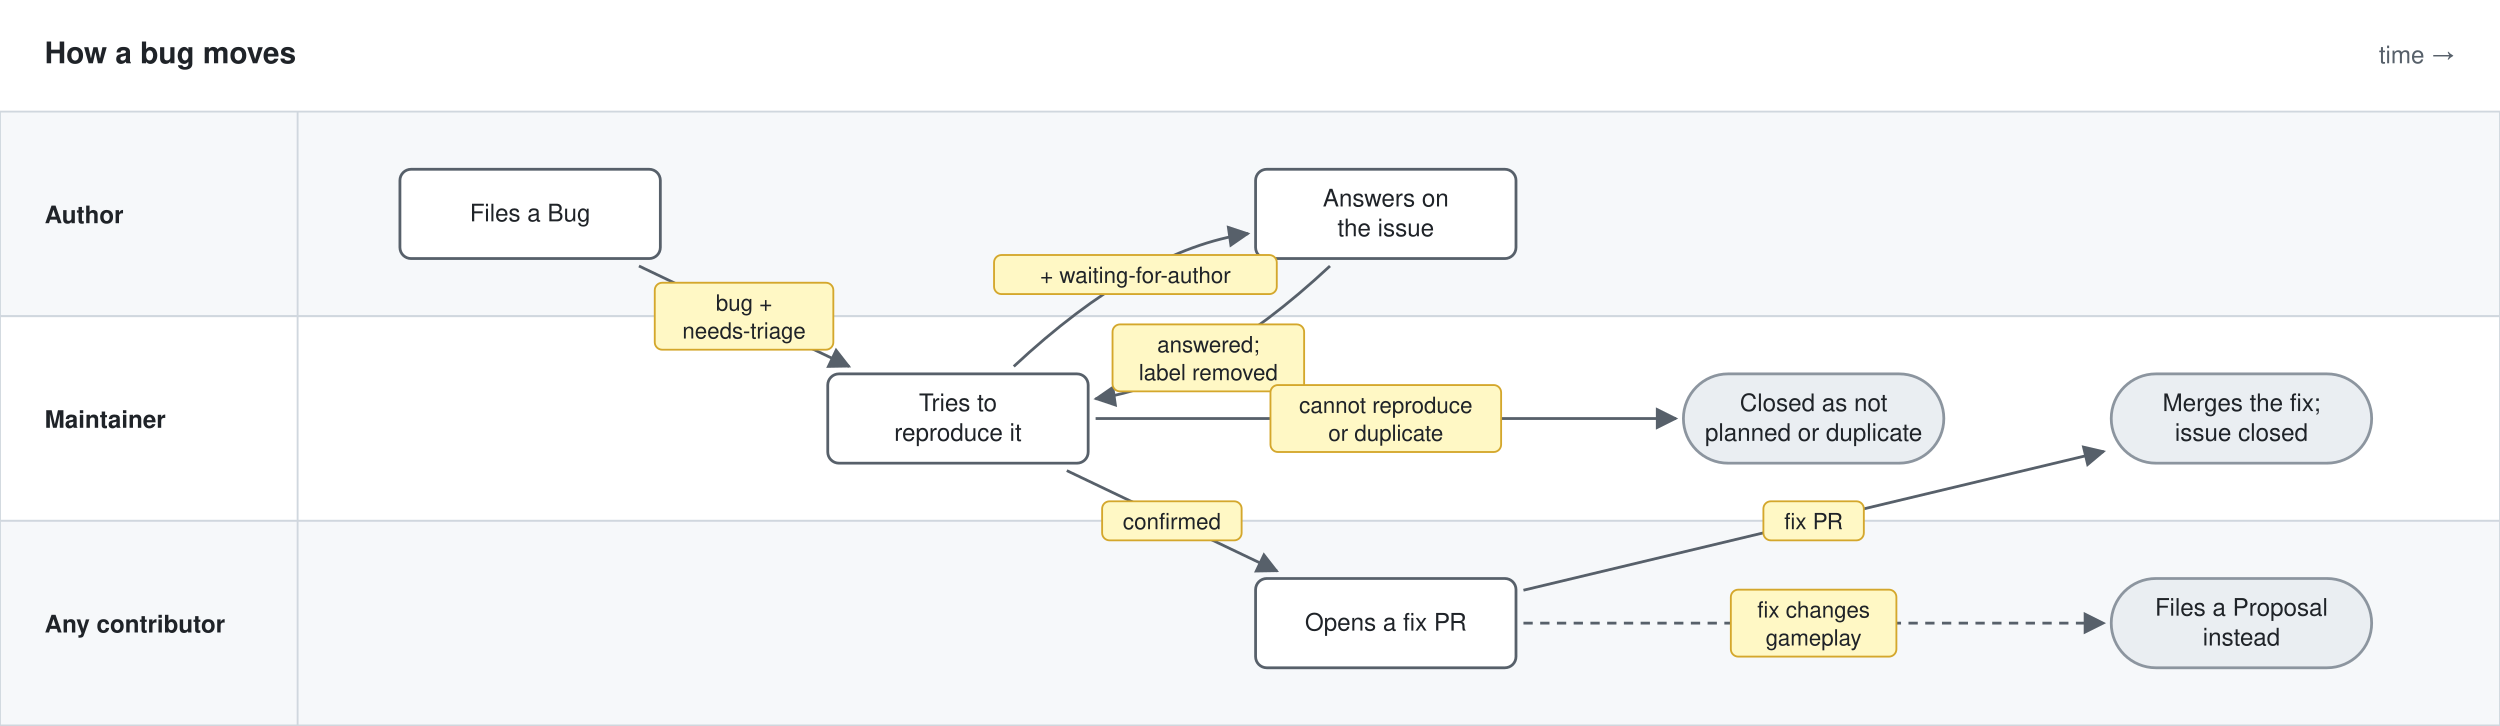
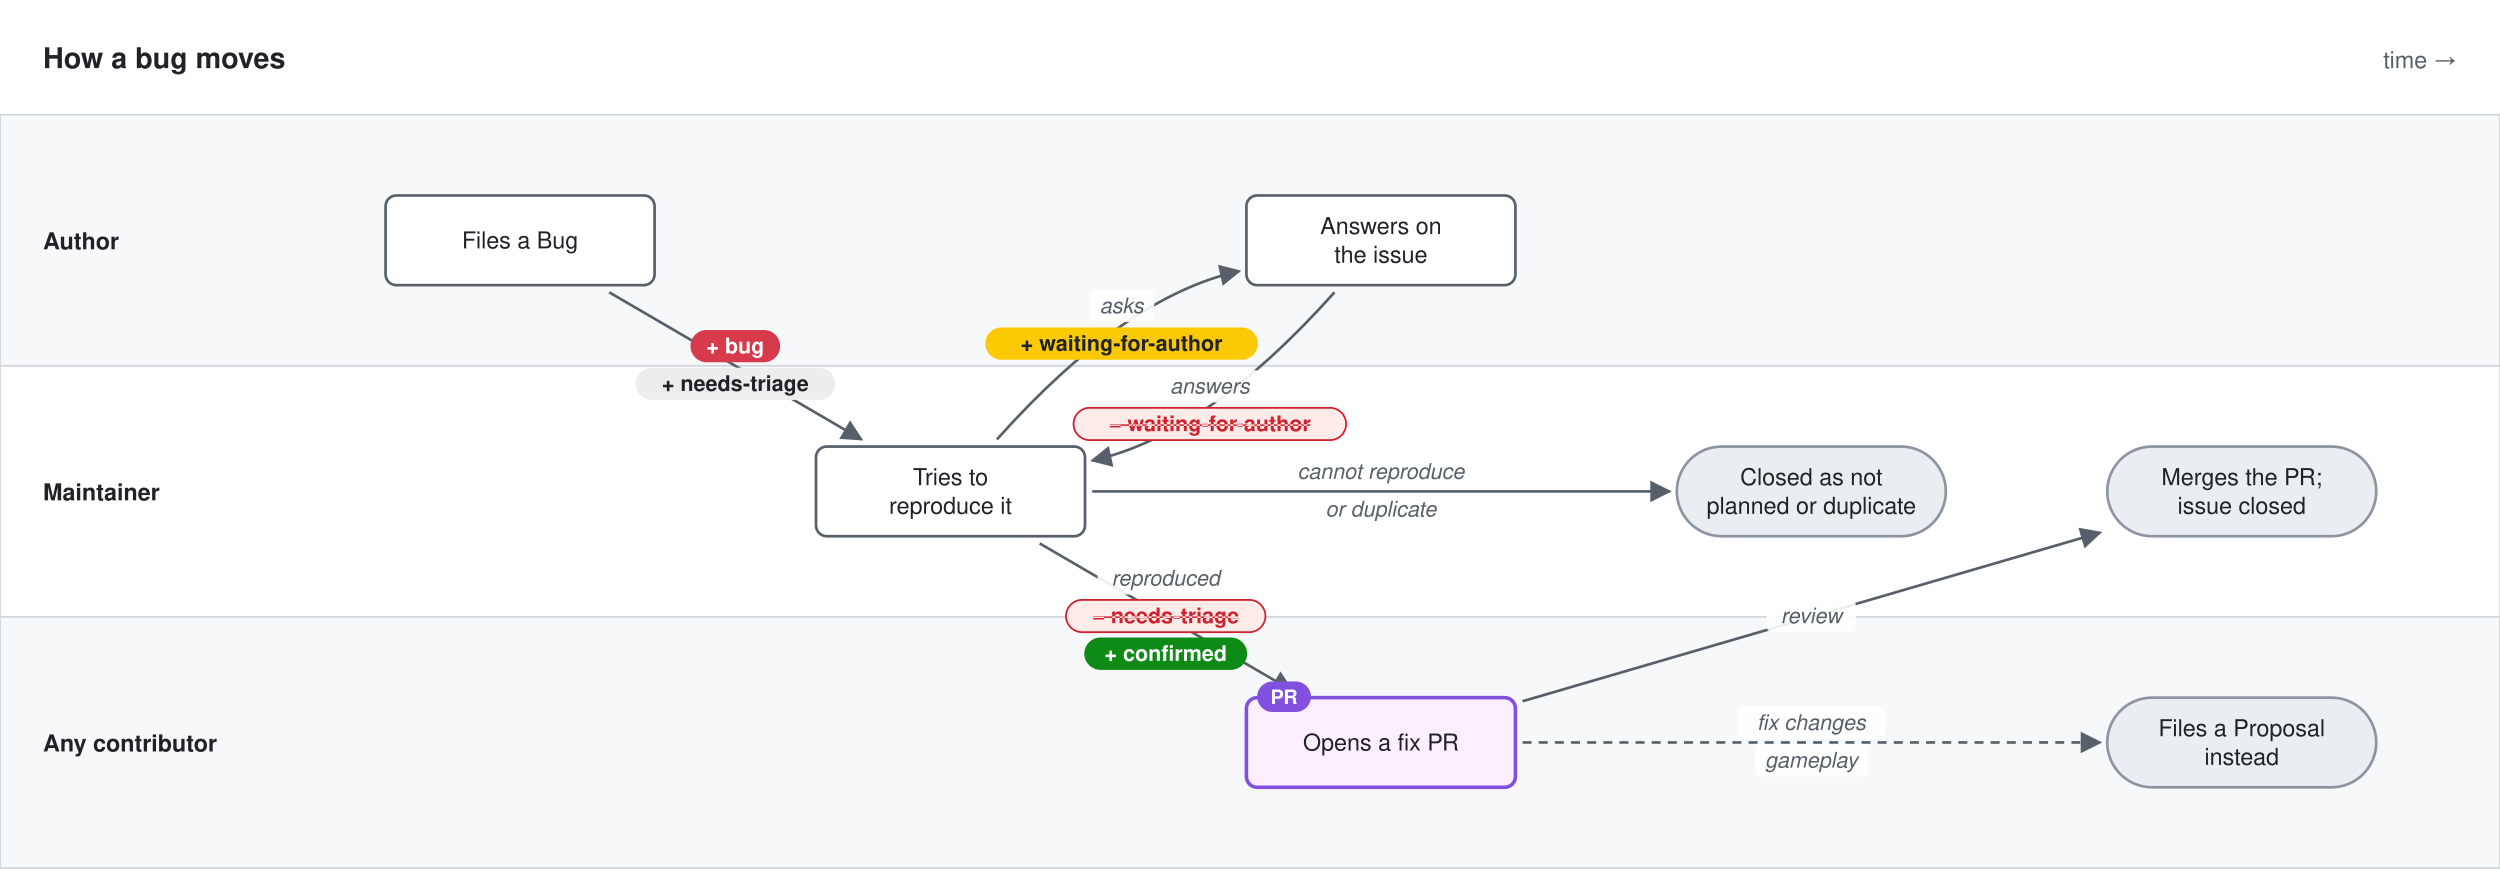
- <svg xmlns="http://www.w3.org/2000/svg" viewBox="0 0 1344 390" width="1344" height="390" font-family="-apple-system, Segoe UI, Helvetica, Arial, sans-serif" font-size="13">
+ <svg xmlns="http://www.w3.org/2000/svg" viewBox="0 0 1394 484" width="1394" height="484" font-family="-apple-system, Segoe UI, Helvetica, Arial, sans-serif" font-size="13">
  <defs>
    <marker id="arr" viewBox="0 0 10 10" refX="9" refY="5" markerWidth="8" markerHeight="8" orient="auto-start-reverse">
      <path d="M0,0 L10,5 L0,10 z" fill="#57606a" />
    </marker>
  </defs>
-   <rect width="1344" height="390" fill="#ffffff" />
-   <text x="24" y="34" font-size="16" font-weight="600" fill="#1f2328">How a bug moves</text>
-   <text x="1320" y="34" text-anchor="end" fill="#57606a">time →</text>
-   <rect x="0" y="60" width="1344" height="110" fill="#f6f8fa" stroke="#d0d7de" />
-   <text x="24" y="120.0" font-weight="600" fill="#1f2328">Author</text>
-   <rect x="0" y="170" width="1344" height="110" fill="#ffffff" stroke="#d0d7de" />
-   <text x="24" y="230.0" font-weight="600" fill="#1f2328">Maintainer</text>
-   <rect x="0" y="280" width="1344" height="110" fill="#f6f8fa" stroke="#d0d7de" />
-   <text x="24" y="340.0" font-weight="600" fill="#1f2328">Any contributor</text>
-   <line x1="160" y1="60" x2="160" y2="390" stroke="#d0d7de" />
-   <path d="M343.5,143.0 Q400.0,170.0 456.5,197.0" fill="none" stroke="#57606a" stroke-width="1.5" marker-end="url(#arr)" />
-   <path d="M545.0,197.0 Q612.7,133.9 671.0,125.6" fill="none" stroke="#57606a" stroke-width="1.5" marker-end="url(#arr)" />
-   <path d="M715.0,143.0 Q647.3,206.1 589.0,214.4" fill="none" stroke="#57606a" stroke-width="1.5" marker-end="url(#arr)" />
-   <path d="M573.5,253.0 Q630.0,280.0 686.5,307.0" fill="none" stroke="#57606a" stroke-width="1.5" marker-end="url(#arr)" />
-   <path d="M589.0,225.0 Q745.0,225.0 901.0,225.0" fill="none" stroke="#57606a" stroke-width="1.5" marker-end="url(#arr)" />
-   <path d="M819.0,317.3 Q975.0,280.0 1131.0,242.7" fill="none" stroke="#57606a" stroke-width="1.5" marker-end="url(#arr)" />
-   <path d="M819.0,335.0 Q975.0,335.0 1131.0,335.0" fill="none" stroke="#57606a" stroke-width="1.5" stroke-dasharray="5 4" marker-end="url(#arr)" />
-   <rect x="215.0" y="91.0" width="140" height="48" rx="6" fill="#ffffff" stroke="#57606a" stroke-width="1.5" />
-   <text x="285.0" y="119.0" text-anchor="middle" fill="#1f2328">Files a Bug</text>
-   <rect x="445.0" y="201.0" width="140" height="48" rx="6" fill="#ffffff" stroke="#57606a" stroke-width="1.5" />
-   <text x="515.0" y="221.0" text-anchor="middle" fill="#1f2328">Tries to</text>
-   <text x="515.0" y="237.0" text-anchor="middle" fill="#1f2328">reproduce it</text>
-   <rect x="675.0" y="91.0" width="140" height="48" rx="6" fill="#ffffff" stroke="#57606a" stroke-width="1.5" />
-   <text x="745.0" y="111.0" text-anchor="middle" fill="#1f2328">Answers on</text>
-   <text x="745.0" y="127.0" text-anchor="middle" fill="#1f2328">the issue</text>
-   <rect x="675.0" y="311.0" width="140" height="48" rx="6" fill="#ffffff" stroke="#57606a" stroke-width="1.5" />
-   <text x="745.0" y="339.0" text-anchor="middle" fill="#1f2328">Opens a fix PR</text>
-   <rect x="905.0" y="201.0" width="140" height="48" rx="24" fill="#eaeef2" stroke="#8c959f" stroke-width="1.5" />
-   <text x="975.0" y="221.0" text-anchor="middle" fill="#1f2328">Closed as not</text>
-   <text x="975.0" y="237.0" text-anchor="middle" fill="#1f2328">planned or duplicate</text>
-   <rect x="1135.0" y="201.0" width="140" height="48" rx="24" fill="#eaeef2" stroke="#8c959f" stroke-width="1.5" />
-   <text x="1205.0" y="221.0" text-anchor="middle" fill="#1f2328">Merges the fix;</text>
-   <text x="1205.0" y="237.0" text-anchor="middle" fill="#1f2328">issue closed</text>
-   <rect x="1135.0" y="311.0" width="140" height="48" rx="24" fill="#eaeef2" stroke="#8c959f" stroke-width="1.5" />
-   <text x="1205.0" y="331.0" text-anchor="middle" fill="#1f2328">Files a Proposal</text>
-   <text x="1205.0" y="347.0" text-anchor="middle" fill="#1f2328">instead</text>
-   <rect x="352.0" y="152.0" width="96" height="36" rx="4" fill="#fff8c5" stroke="#d4a72c" />
-   <text x="400.0" y="167.0" text-anchor="middle" font-size="12" fill="#1f2328">bug +</text>
-   <text x="400.0" y="182.0" text-anchor="middle" font-size="12" fill="#1f2328">needs-triage</text>
-   <rect x="534.4" y="137.1" width="152" height="21" rx="4" fill="#fff8c5" stroke="#d4a72c" />
-   <text x="610.4" y="152.1" text-anchor="middle" font-size="12" fill="#1f2328">+ waiting-for-author</text>
-   <rect x="598.1" y="174.4" width="103" height="36" rx="4" fill="#fff8c5" stroke="#d4a72c" />
-   <text x="649.6" y="189.4" text-anchor="middle" font-size="12" fill="#1f2328">answered;</text>
-   <text x="649.6" y="204.4" text-anchor="middle" font-size="12" fill="#1f2328">label removed</text>
-   <rect x="592.5" y="269.5" width="75" height="21" rx="4" fill="#fff8c5" stroke="#d4a72c" />
-   <text x="630.0" y="284.5" text-anchor="middle" font-size="12" fill="#1f2328">confirmed</text>
-   <rect x="683.0" y="207.0" width="124" height="36" rx="4" fill="#fff8c5" stroke="#d4a72c" />
-   <text x="745.0" y="222.0" text-anchor="middle" font-size="12" fill="#1f2328">cannot reproduce</text>
-   <text x="745.0" y="237.0" text-anchor="middle" font-size="12" fill="#1f2328">or duplicate</text>
-   <rect x="948.0" y="269.5" width="54" height="21" rx="4" fill="#fff8c5" stroke="#d4a72c" />
-   <text x="975.0" y="284.5" text-anchor="middle" font-size="12" fill="#1f2328">fix PR</text>
-   <rect x="930.5" y="317.0" width="89" height="36" rx="4" fill="#fff8c5" stroke="#d4a72c" />
-   <text x="975.0" y="332.0" text-anchor="middle" font-size="12" fill="#1f2328">fix changes</text>
-   <text x="975.0" y="347.0" text-anchor="middle" font-size="12" fill="#1f2328">gameplay</text>
+   <rect width="1394" height="484" fill="#ffffff" />
+   <text x="24" y="38" font-size="16" font-weight="600" fill="#1f2328">How a bug moves</text>
+   <text x="1370" y="38" text-anchor="end" fill="#57606a">time →</text>
+   <rect x="0" y="64" width="1394" height="140" fill="#f6f8fa" stroke="#d0d7de" />
+   <text x="24" y="139.0" font-weight="600" fill="#1f2328">Author</text>
+   <rect x="0" y="204" width="1394" height="140" fill="#ffffff" stroke="#d0d7de" />
+   <text x="24" y="279.0" font-weight="600" fill="#1f2328">Maintainer</text>
+   <rect x="0" y="344" width="1394" height="140" fill="#f6f8fa" stroke="#d0d7de" />
+   <text x="24" y="419.0" font-weight="600" fill="#1f2328">Any contributor</text>
+   <path d="M339.7,163.0 Q410.0,204.0 480.3,245.0" fill="none" stroke="#57606a" stroke-width="1.5" marker-end="url(#arr)" />
+   <path d="M555.9,245.0 Q627.3,165.1 691.0,151.2" fill="none" stroke="#57606a" stroke-width="1.5" marker-end="url(#arr)" />
+   <path d="M744.1,163.0 Q672.7,242.9 609.0,256.8" fill="none" stroke="#57606a" stroke-width="1.5" marker-end="url(#arr)" />
+   <path d="M579.7,303.0 Q650.0,344.0 720.3,385.0" fill="none" stroke="#57606a" stroke-width="1.5" marker-end="url(#arr)" />
+   <path d="M609.0,274.0 Q770.0,274.0 931.0,274.0" fill="none" stroke="#57606a" stroke-width="1.5" marker-end="url(#arr)" />
+   <path d="M849.0,391.0 Q1010.0,344.0 1171.0,297.0" fill="none" stroke="#57606a" stroke-width="1.5" marker-end="url(#arr)" />
+   <path d="M849.0,414.0 Q1010.0,414.0 1171.0,414.0" fill="none" stroke="#57606a" stroke-width="1.5" stroke-dasharray="5 4" marker-end="url(#arr)" />
+   <rect x="215.0" y="109.0" width="150" height="50" rx="6" fill="#ffffff" stroke="#57606a" stroke-width="1.5" />
+   <text x="290.0" y="138.5" text-anchor="middle" fill="#1f2328">Files a Bug</text>
+   <rect x="455.0" y="249.0" width="150" height="50" rx="6" fill="#ffffff" stroke="#57606a" stroke-width="1.5" />
+   <text x="530.0" y="270.5" text-anchor="middle" fill="#1f2328">Tries to</text>
+   <text x="530.0" y="286.5" text-anchor="middle" fill="#1f2328">reproduce it</text>
+   <rect x="695.0" y="109.0" width="150" height="50" rx="6" fill="#ffffff" stroke="#57606a" stroke-width="1.5" />
+   <text x="770.0" y="130.5" text-anchor="middle" fill="#1f2328">Answers on</text>
+   <text x="770.0" y="146.5" text-anchor="middle" fill="#1f2328">the issue</text>
+   <rect x="695.0" y="389.0" width="150" height="50" rx="6" fill="#fbefff" stroke="#8250df" stroke-width="2" />
+   <rect x="701.0" y="380.0" width="30" height="17" rx="8.5" fill="#8250df" />
+   <text x="716.0" y="392.5" text-anchor="middle" font-size="11" font-weight="600" fill="#ffffff">PR</text>
+   <text x="770.0" y="418.5" text-anchor="middle" fill="#1f2328">Opens a fix PR</text>
+   <rect x="935.0" y="249.0" width="150" height="50" rx="25" fill="#eaeef2" stroke="#8c959f" stroke-width="1.5" />
+   <text x="1010.0" y="270.5" text-anchor="middle" fill="#1f2328">Closed as not</text>
+   <text x="1010.0" y="286.5" text-anchor="middle" fill="#1f2328">planned or duplicate</text>
+   <rect x="1175.0" y="249.0" width="150" height="50" rx="25" fill="#eaeef2" stroke="#8c959f" stroke-width="1.5" />
+   <text x="1250.0" y="270.5" text-anchor="middle" fill="#1f2328">Merges the PR;</text>
+   <text x="1250.0" y="286.5" text-anchor="middle" fill="#1f2328">issue closed</text>
+   <rect x="1175.0" y="389.0" width="150" height="50" rx="25" fill="#eaeef2" stroke="#8c959f" stroke-width="1.5" />
+   <text x="1250.0" y="410.5" text-anchor="middle" fill="#1f2328">Files a Proposal</text>
+   <text x="1250.0" y="426.5" text-anchor="middle" fill="#1f2328">instead</text>
+   <rect x="385.0" y="184.0" width="50.0" height="18" rx="9" fill="#d73a4a" />
+   <text x="410.0" y="197.0" text-anchor="middle" font-size="12" font-weight="600" fill="#ffffff">+ bug</text>
+   <rect x="354.4" y="205.0" width="111.2" height="18" rx="9" fill="#ededed" />
+   <text x="410.0" y="218.0" text-anchor="middle" font-size="12" font-weight="600" fill="#1f2328">+ needs-triage</text>
+   <rect x="607.2" y="161.6" width="36.4" height="18" rx="3" fill="#ffffff" fill-opacity="0.9" />
+   <text x="625.4" y="174.6" text-anchor="middle" font-size="12" font-style="italic" fill="#57606a">asks</text>
+   <rect x="549.4" y="182.6" width="152.0" height="18" rx="9" fill="#fbca04" />
+   <text x="625.4" y="195.6" text-anchor="middle" font-size="12" font-weight="600" fill="#1f2328">+ waiting-for-author</text>
+   <rect x="646.5" y="206.4" width="56.2" height="18" rx="3" fill="#ffffff" fill-opacity="0.9" />
+   <text x="674.6" y="219.4" text-anchor="middle" font-size="12" font-style="italic" fill="#57606a">answers</text>
+   <rect x="598.6" y="227.4" width="152.0" height="18" rx="9" fill="#ffebe9" stroke="#cf222e" />
+   <text x="674.6" y="240.4" text-anchor="middle" font-size="12" font-weight="600" fill="#cf222e" text-decoration="line-through">− waiting-for-author</text>
+   <rect x="612.0" y="313.5" width="76.0" height="18" rx="3" fill="#ffffff" fill-opacity="0.9" />
+   <text x="650.0" y="326.5" text-anchor="middle" font-size="12" font-style="italic" fill="#57606a">reproduced</text>
+   <rect x="594.4" y="334.5" width="111.2" height="18" rx="9" fill="#ffebe9" stroke="#cf222e" />
+   <text x="650.0" y="347.5" text-anchor="middle" font-size="12" font-weight="600" fill="#cf222e" text-decoration="line-through">− needs-triage</text>
+   <rect x="604.6" y="355.5" width="90.8" height="18" rx="9" fill="#0e8a16" />
+   <text x="650.0" y="368.5" text-anchor="middle" font-size="12" font-weight="600" fill="#ffffff">+ confirmed</text>
+   <rect x="712.2" y="254.0" width="115.6" height="18" rx="3" fill="#ffffff" fill-opacity="0.9" />
+   <text x="770.0" y="267.0" text-anchor="middle" font-size="12" font-style="italic" fill="#57606a">cannot reproduce</text>
+   <rect x="725.4" y="275.0" width="89.2" height="18" rx="3" fill="#ffffff" fill-opacity="0.9" />
+   <text x="770.0" y="288.0" text-anchor="middle" font-size="12" font-style="italic" fill="#57606a">or duplicate</text>
+   <rect x="985.2" y="334.5" width="49.6" height="18" rx="3" fill="#ffffff" fill-opacity="0.9" />
+   <text x="1010.0" y="347.5" text-anchor="middle" font-size="12" font-style="italic" fill="#57606a">review</text>
+   <rect x="968.7" y="394.0" width="82.6" height="18" rx="3" fill="#ffffff" fill-opacity="0.9" />
+   <text x="1010.0" y="407.0" text-anchor="middle" font-size="12" font-style="italic" fill="#57606a">fix changes</text>
+   <rect x="978.6" y="415.0" width="62.8" height="18" rx="3" fill="#ffffff" fill-opacity="0.9" />
+   <text x="1010.0" y="428.0" text-anchor="middle" font-size="12" font-style="italic" fill="#57606a">gameplay</text>
</svg>
